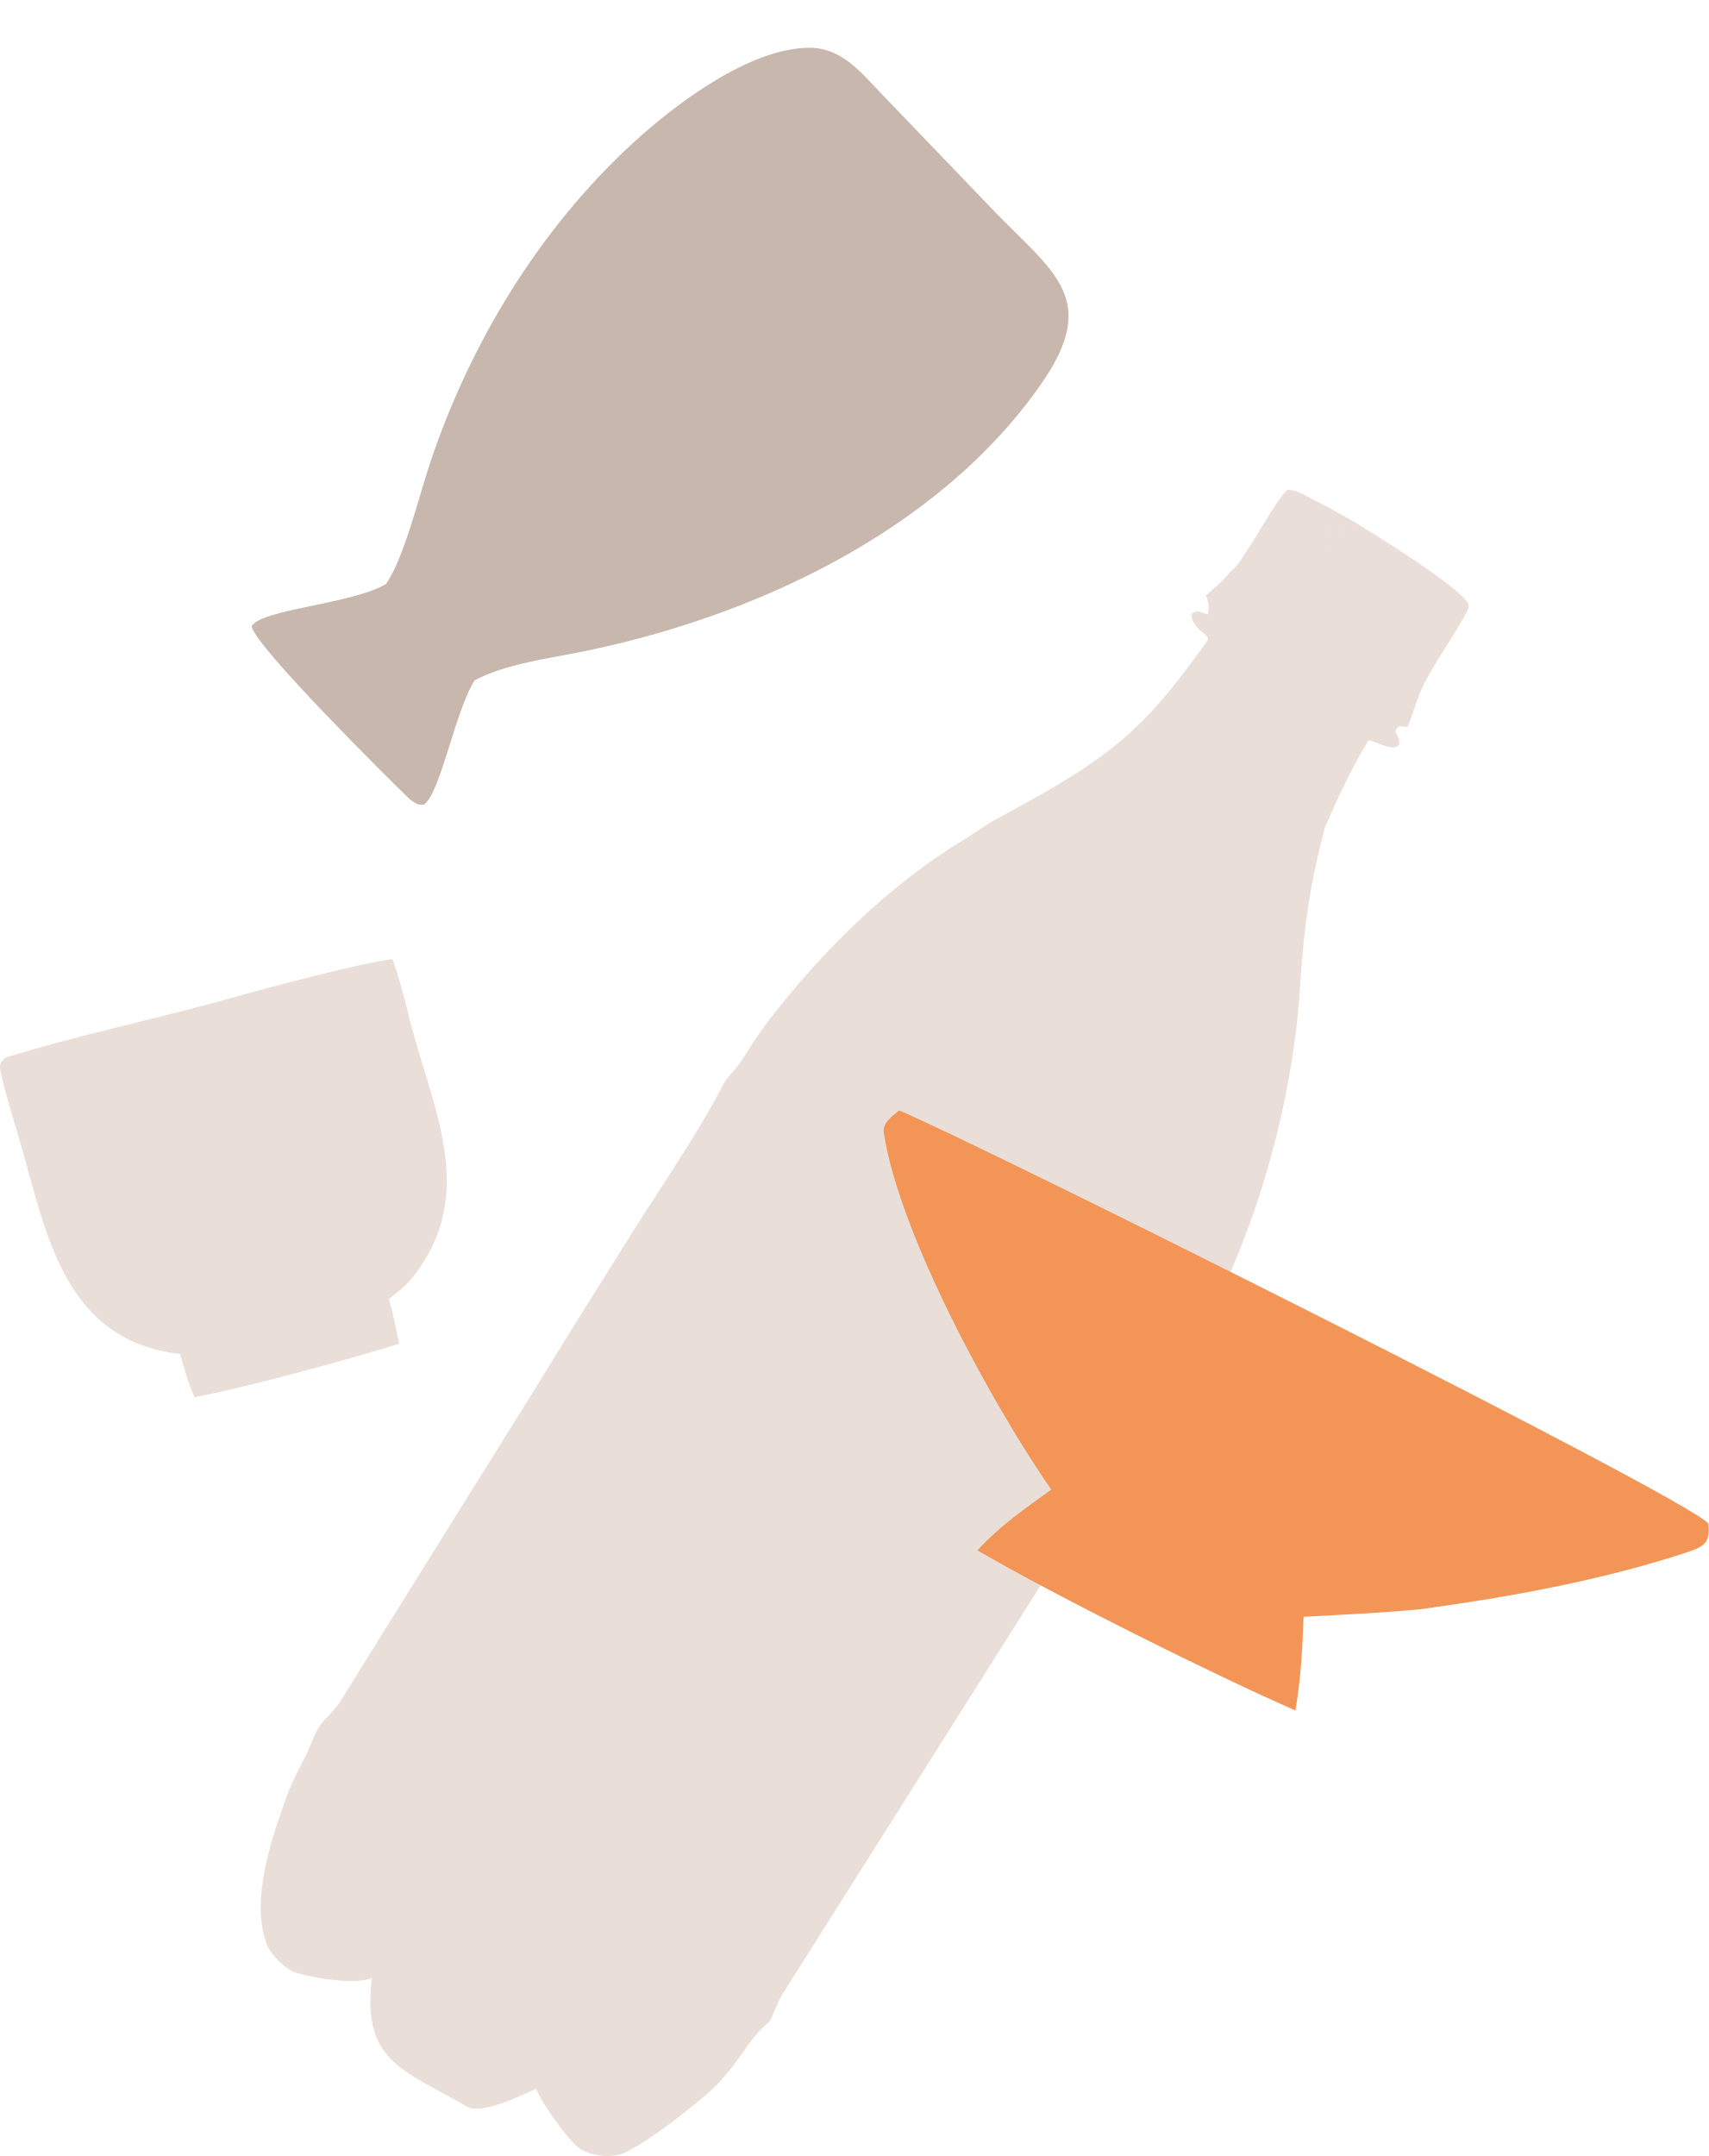
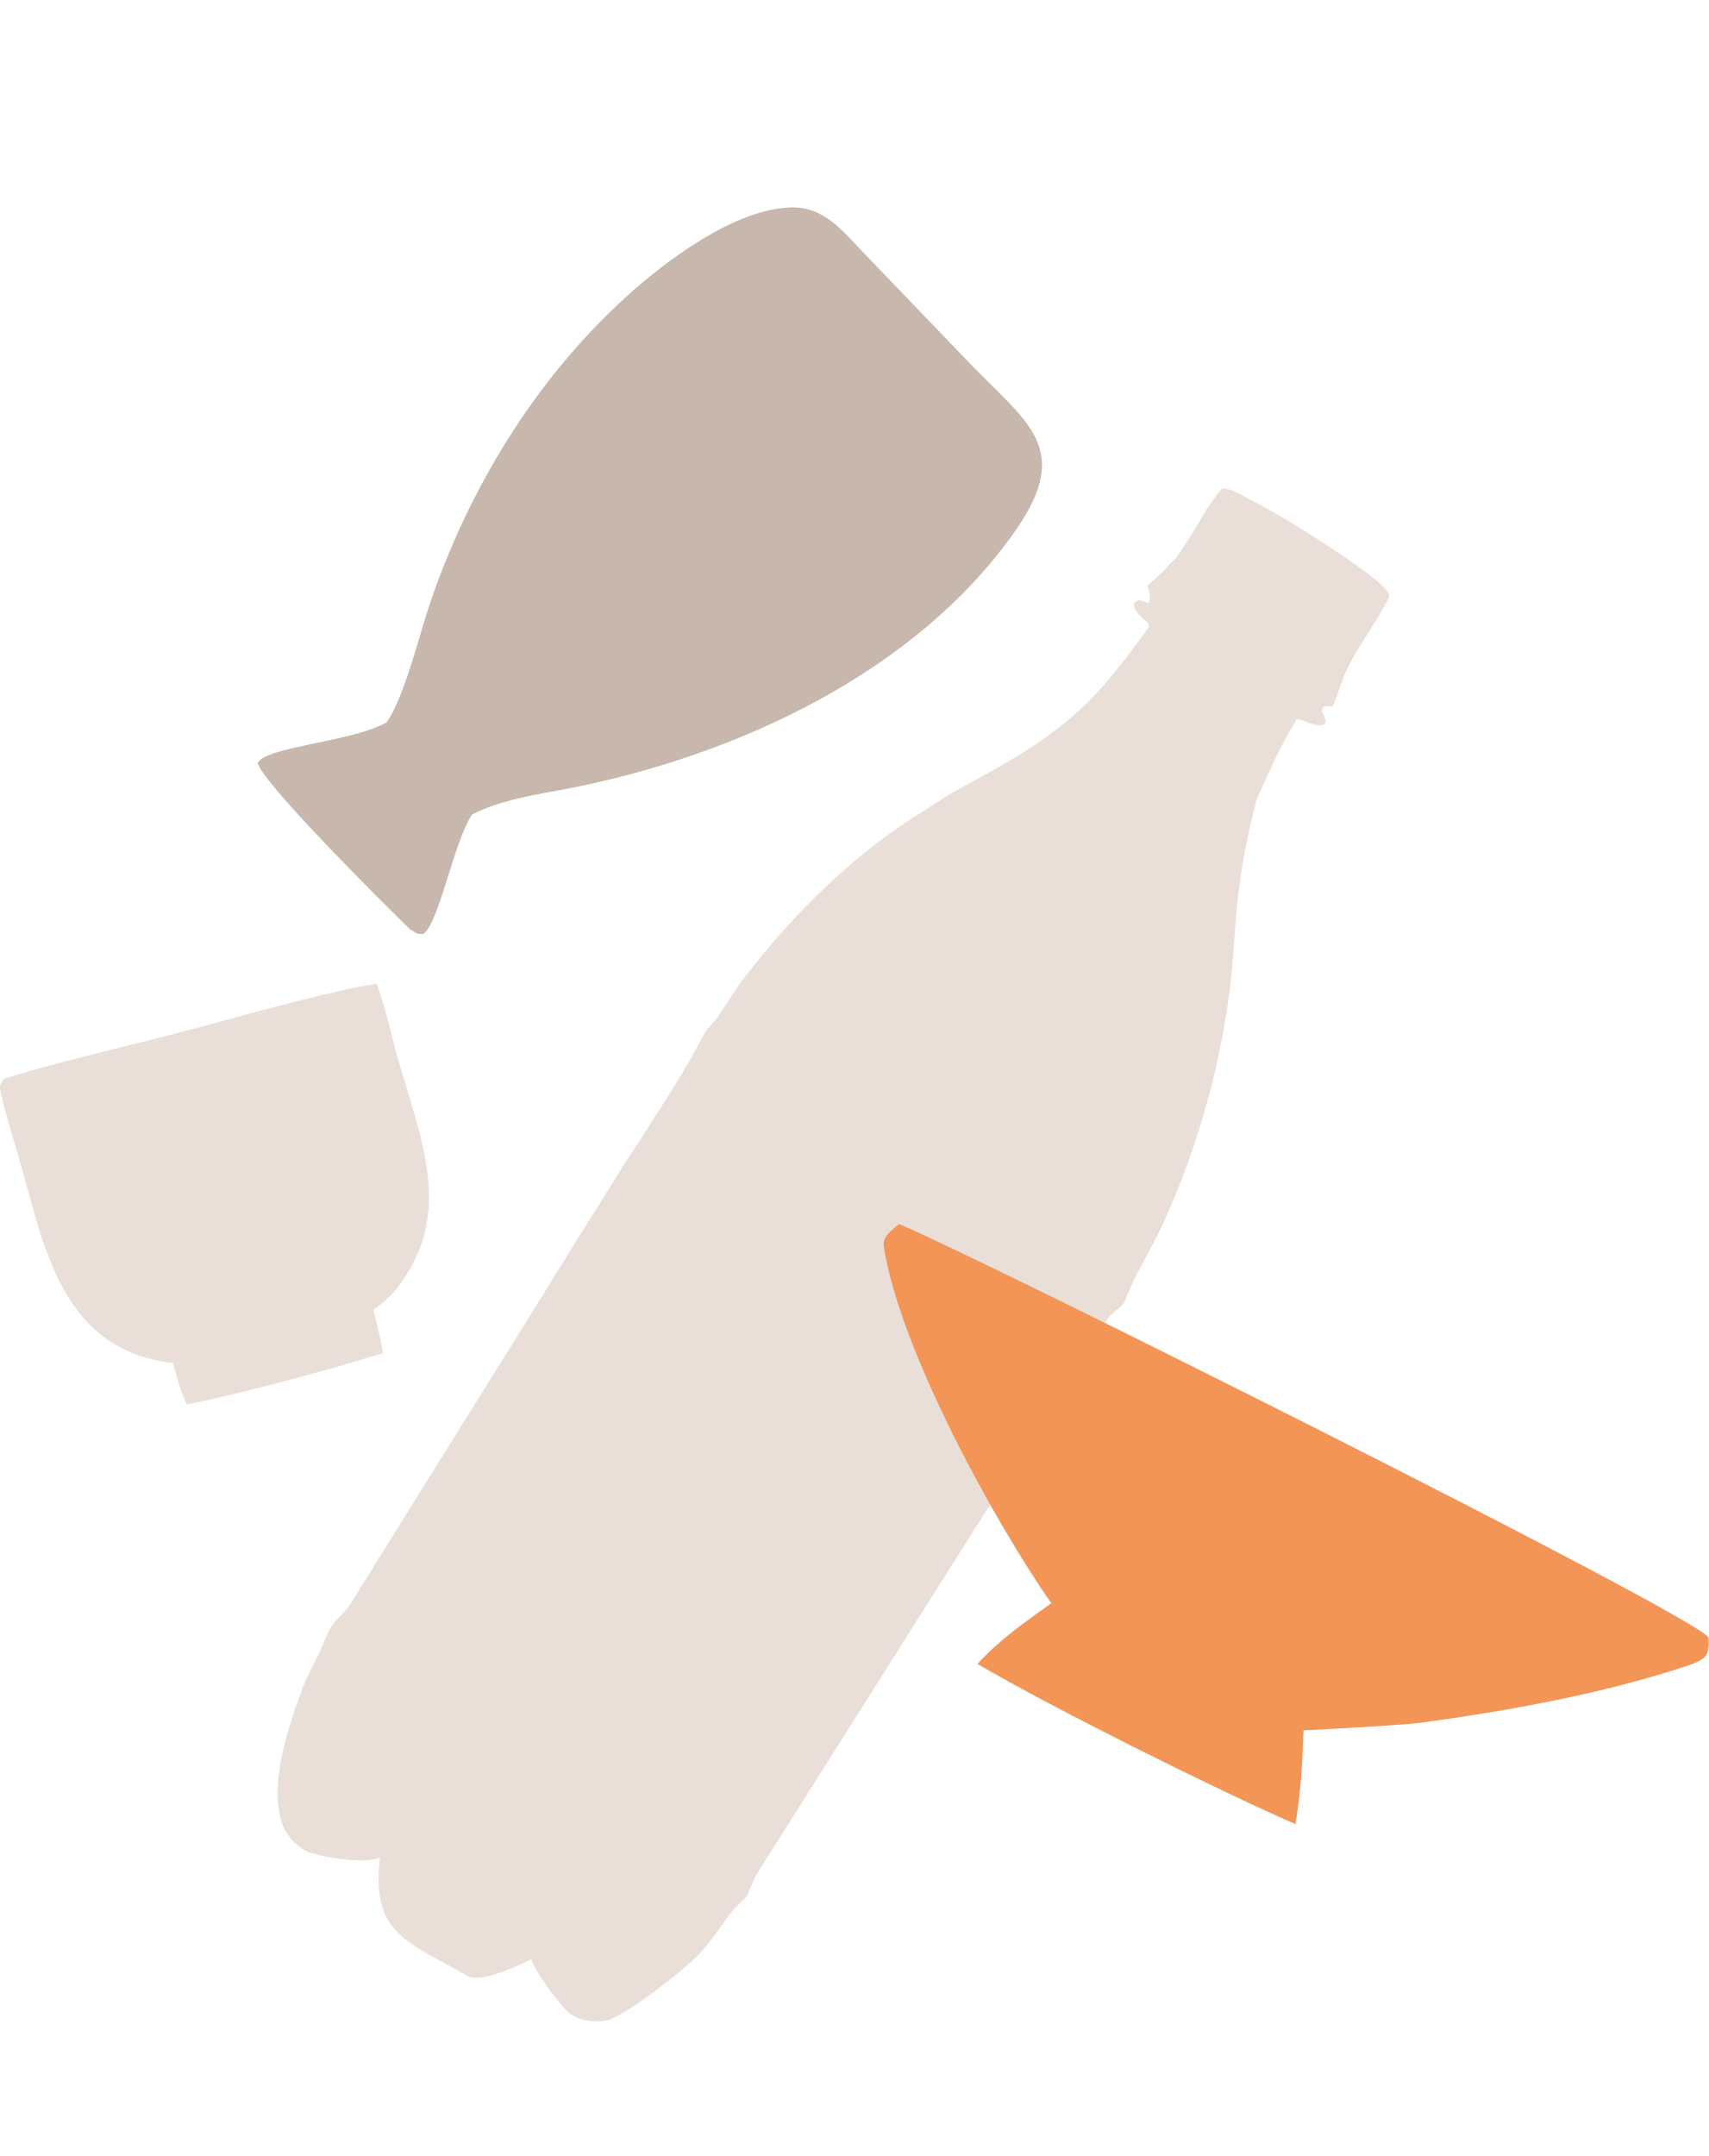
<svg xmlns="http://www.w3.org/2000/svg" preserveAspectRatio="none" overflow="visible" style="display: block;" width="1354.06" height="1708.24" viewBox="0 0 1354.06 1708.24" fill="none">
  <g id="right">
+     <style>
+   #banner_bottle {
+     transform-box: view-box;
+     transform-origin: 0 0;
+     transform: matrix(0.96, 0, 0, 0.96, 12.86, 128);
+   }
+ 
+   #banner_pet {
+     transform-box: fill-box;
+     transform-origin: center;
+     transform: translate(30px, 30px) scale(0.92);
+   }
+ 
+   #banner_bowl {
+     transform-box: fill-box;
+     transform-origin: center;
+     transform: translateY(90px) scale(1);
+   }
+ 
+   #banner_cup2 {
+     transform-box: fill-box;
+     transform-origin: center;
+     transform: translateY(50px) scale(0.96);
+   }
+ </style>
    <path id="banner_pet" fill-rule="evenodd" clip-rule="evenodd" d="M1070.12 411.793C1083.89 419.815 1159.71 466.478 1163.7 478.983C1164.45 481.346 1163.1 483.505 1162.01 485.542C1151.73 504.671 1138.47 522.415 1128.59 541.777C1123.03 552.679 1120.17 564.83 1115.28 576.035C1112.71 575.713 1110.9 575.377 1108.31 575.698C1106.38 577.275 1106.83 577.178 1105.83 579.694L1107.14 582.241C1107.34 582.662 1107.55 583.082 1107.74 583.503C1107.92 583.925 1108.1 584.348 1108.25 584.774C1108.63 585.838 1108.88 586.921 1108.91 588.051C1108.93 588.731 1108.86 589.429 1108.69 590.149C1108.61 590.246 1108.52 590.342 1108.43 590.43C1108.16 590.698 1107.88 590.93 1107.57 591.129L1106.93 591.481C1103.63 593.039 1098.63 591.478 1094.07 589.736C1093.47 589.504 1092.87 589.268 1092.28 589.036C1090.52 588.342 1088.88 587.68 1087.5 587.242C1087.27 587.17 1087.05 587.103 1086.83 587.043C1086.43 586.931 1086.05 586.846 1085.7 586.789C1085.68 586.786 1085.66 586.78 1085.64 586.776C1085.27 586.72 1084.94 586.698 1084.66 586.719C1084.54 586.728 1084.42 586.751 1084.32 586.775C1084.3 586.779 1084.28 586.778 1084.26 586.783L1081.86 591.044C1071.21 608.319 1057.66 637.543 1049.77 656.012L1049.24 658.077C1046.16 670.055 1043.57 681.103 1041.37 691.896C1040.61 695.599 1039.9 699.273 1039.23 702.944C1038.39 707.495 1037.62 712.041 1036.91 716.636C1036.53 719.072 1036.17 721.521 1035.82 723.992C1035.44 726.74 1035.06 729.514 1034.71 732.325C1033.78 739.721 1032.97 747.373 1032.24 755.475C1032.13 756.605 1032.03 757.743 1031.93 758.891C1031.74 761.055 1031.57 763.245 1031.4 765.454C1030.36 778.872 1029.54 793.001 1028.21 806.412C1027.98 808.687 1027.74 810.941 1027.48 813.168C1027.36 814.209 1027.24 815.243 1027.11 816.271C1026.98 817.269 1026.85 818.26 1026.71 819.245C1024.6 835.74 1021.89 852.138 1018.62 868.408C1015.94 881.739 1012.87 894.984 1009.43 908.128C1007.69 914.746 1005.86 921.339 1003.94 927.903C1001.61 935.812 999.151 943.679 996.553 951.503C994.921 956.419 993.237 961.318 991.496 966.198C989.768 971.041 987.994 975.867 986.16 980.673C981.227 993.599 975.904 1006.39 970.208 1019.02C969.493 1020.61 968.776 1022.2 968.048 1023.78C966.802 1026.42 965.492 1029.07 964.14 1031.72C960.18 1039.48 955.851 1047.29 951.647 1055.17C951.487 1055.47 951.326 1055.77 951.166 1056.06C946.725 1064.41 942.448 1072.82 938.914 1081.32C938.584 1082.11 938.262 1082.9 937.946 1083.7C937.323 1085.26 936.724 1086.83 936.159 1088.4C934.457 1093.13 923.472 1098.33 921.232 1103.67C905.478 1126.02 890.793 1153.87 875.386 1175.85L619.185 1581.45C616.24 1586.16 611.415 1600.39 609.559 1601.97C599.146 1610.83 594.91 1617.22 587.176 1628.27C582.118 1635.46 576.655 1642.37 570.816 1648.96C558.639 1662.61 505.768 1703.81 490.231 1707.3C480.392 1709.51 467.87 1707.8 459.332 1702.32C451.152 1697.07 427.583 1664.38 425.101 1654.9C412.808 1660.23 381.82 1676.09 369.459 1668.85C319.809 1639.77 286.572 1633.87 294.715 1567.19C281.966 1572.87 248.184 1567.34 234.722 1563.08C226.192 1560.39 214.922 1549.53 211.493 1540.66C197.979 1505.76 215.294 1456.32 227.436 1422.62C231.476 1411.41 237.687 1400.45 242.816 1389.91C246.371 1382.6 249.125 1373.61 253.543 1367.2C257.766 1361.07 264.743 1355.83 268.827 1349.4L321.509 1264.72L425.992 1097.17C446.341 1063.92 466.931 1030.82 487.753 997.873C497.078 983.093 507.472 965.661 517.204 951.503C519.71 955.12 521.888 958.093 523.989 960.779C523.149 959.705 522.295 958.586 521.415 957.398C520.094 955.614 518.708 953.673 517.204 951.503C536.809 920.697 557.193 890.345 573.918 857.917C576.304 853.292 583.078 847.283 586.205 842.483C593.143 831.833 599.812 820.918 607.446 810.752C650.957 753.982 704.233 701.129 765.735 664.075C773.265 659.538 780.525 653.962 788.29 649.704C822.988 630.676 858.249 612.266 888.634 586.573C912.092 566.599 927.494 547.223 944.814 524.058L952.383 513.888C953.358 512.202 954.447 510.974 955.533 509.48C955.542 509.468 955.551 509.456 955.56 509.444C955.891 508.987 956.221 508.506 956.547 507.978C956.748 507.654 956.947 507.312 957.144 506.948C957.123 505.722 957.037 505.113 956.759 504.611C956.719 504.54 956.677 504.471 956.629 504.402C956.437 504.127 956.176 503.864 955.822 503.518C955.469 503.171 955.021 502.74 954.457 502.131L953.771 501.708C949.928 499.013 942.76 491.529 944.457 486.477C944.482 486.453 944.509 486.43 944.534 486.407C946.144 484.895 946.519 484.773 948.762 484.308C949.669 484.427 950.725 484.689 951.815 485.018C952.934 485.355 954.087 485.771 955.162 486.155C955.831 486.394 956.472 486.615 957.049 486.816L957.21 486.304C958.4 479.394 957.867 478.524 955.761 471.823C960.895 466.741 967.331 462.137 972.029 456.578C974.455 453.707 975.387 452.198 978.474 449.928C978.933 449.472 979.372 448.992 979.8 448.497C980.289 447.932 980.759 447.345 981.213 446.741C981.639 446.175 982.054 445.598 982.455 445.011C984.459 442.079 986.196 438.954 988.053 436.358C995.507 425.942 1010.59 397.812 1019.39 388.891C1019.67 388.604 1019.95 388.336 1020.22 388.09C1020.83 388.081 1021.41 388.098 1021.98 388.14C1022.83 388.202 1023.63 388.318 1024.4 388.479C1024.66 388.533 1024.91 388.591 1025.16 388.654C1026.68 389.035 1028.11 389.586 1029.6 390.229C1030.6 390.658 1031.62 391.129 1032.72 391.621L1042.12 396.552C1051.54 401.482 1060.94 406.448 1070.12 411.793ZM591.806 1020.96C606.307 1030.29 624.603 1044.68 639.831 1055.03C637.928 1053.73 635.978 1052.38 633.992 1050.98C628.034 1046.77 621.766 1042.16 615.548 1037.62C611.404 1034.59 607.28 1031.59 603.288 1028.77C602.29 1028.06 601.301 1027.37 600.321 1026.69C598.36 1025.32 596.439 1024.01 594.571 1022.77C593.637 1022.15 592.712 1021.54 591.806 1020.96ZM717.274 1104.49C714.019 1102.58 710.77 1100.65 707.532 1098.71L712.474 1101.66C714.072 1102.61 715.673 1103.55 717.274 1104.49ZM963.892 511.673C963.783 511.643 963.675 511.612 963.566 511.585C963.612 511.597 963.658 511.608 963.704 511.62C963.767 511.636 963.829 511.656 963.892 511.673ZM1077.37 582.58C1077.07 582.428 1076.75 582.279 1076.43 582.13C1076.41 582.123 1076.4 582.117 1076.38 582.11C1076.72 582.266 1077.05 582.421 1077.37 582.58L1078.05 582.932C1077.83 582.814 1077.6 582.695 1077.37 582.58ZM1064.35 417.68C1064.35 417.745 1064.34 417.824 1064.33 417.913C1064.26 418.36 1063.96 419.117 1063.48 420.137C1063.29 420.545 1063.06 420.995 1062.81 421.483C1059.51 427.913 1051.36 441.062 1043.17 453.841C1053.85 437.178 1064.46 419.883 1064.35 417.68ZM1048.78 427.674C1045.9 432.32 1042.51 437.602 1039.04 442.945L1042.47 437.646C1044.71 434.154 1046.86 430.772 1048.78 427.674ZM1054.65 417.714C1053.79 419.309 1052.71 421.183 1051.47 423.263L1052.66 421.257C1053.41 419.968 1054.08 418.777 1054.65 417.714Z" fill="#EADFD8" />
    <path id="banner_cup2" d="M3.739 838.146C58.995 820.779 127.417 806.582 184.022 790.484C208.36 783.561 289.842 761.891 311.091 759.976C315.485 772.319 319.886 787.993 322.908 800.746C340.771 876.022 381.78 945.143 325.278 1014.18C318.943 1020.89 315.689 1023.42 308.22 1029.06C311.626 1041.56 313.799 1052 316.276 1064.65C277.619 1076.97 192.614 1099.93 154.108 1107.02C148.778 1094.8 146.303 1085.53 142.697 1072.82C52.234 1062.51 37.125 979.701 17.62 910.623C11.848 890.232 5.098 869.955 0.517 849.286C-0.783 843.414 0.395 842.178 3.739 838.146Z" fill="#EADFD8" />
    <path id="banner_bottle" d="M325.066 633.626C305.511 614.684 203.307 513.239 199.333 496.341C206.472 482.637 278.166 478.918 305.839 462.779C319.981 442.949 332.33 392.157 340.979 366.351C372.574 272.086 427.277 181.259 502.342 112.634C534.64 83.107 593.893 37.766 641.646 37.847C666.418 37.889 681.931 56.816 697.167 72.873L787.261 166.688C834.464 215.602 872.204 236.51 825.163 304.097C743.83 420.956 595.499 490.336 455.377 517.507C428.471 522.725 400.536 526.525 376.161 538.952C360.623 563.203 348.845 629.54 335.813 637.527C329.792 637.58 330.945 637.101 325.066 633.626Z" fill="#C7B7AC" />
    <path id="banner_bowl" d="M712.523 879.835C776.676 906.632 1336.48 1186.36 1353.84 1207.18C1354.99 1221.81 1351.95 1224.9 1336.65 1229.96C1269.29 1252.26 1194.91 1265.53 1125.64 1275.01C1095.57 1277.95 1063.28 1279.29 1032.99 1281.05C1031.9 1309.29 1031.05 1327.39 1026.59 1355.25C963.021 1327.56 834.329 1263.39 774.56 1228.36C792.827 1208.52 811.409 1195.88 833.088 1180.25C789.32 1117.51 713.265 980.55 700.354 897.625C699.089 889.614 707.026 884.4 712.523 879.835Z" fill="#F29556" />
  </g>
</svg>
